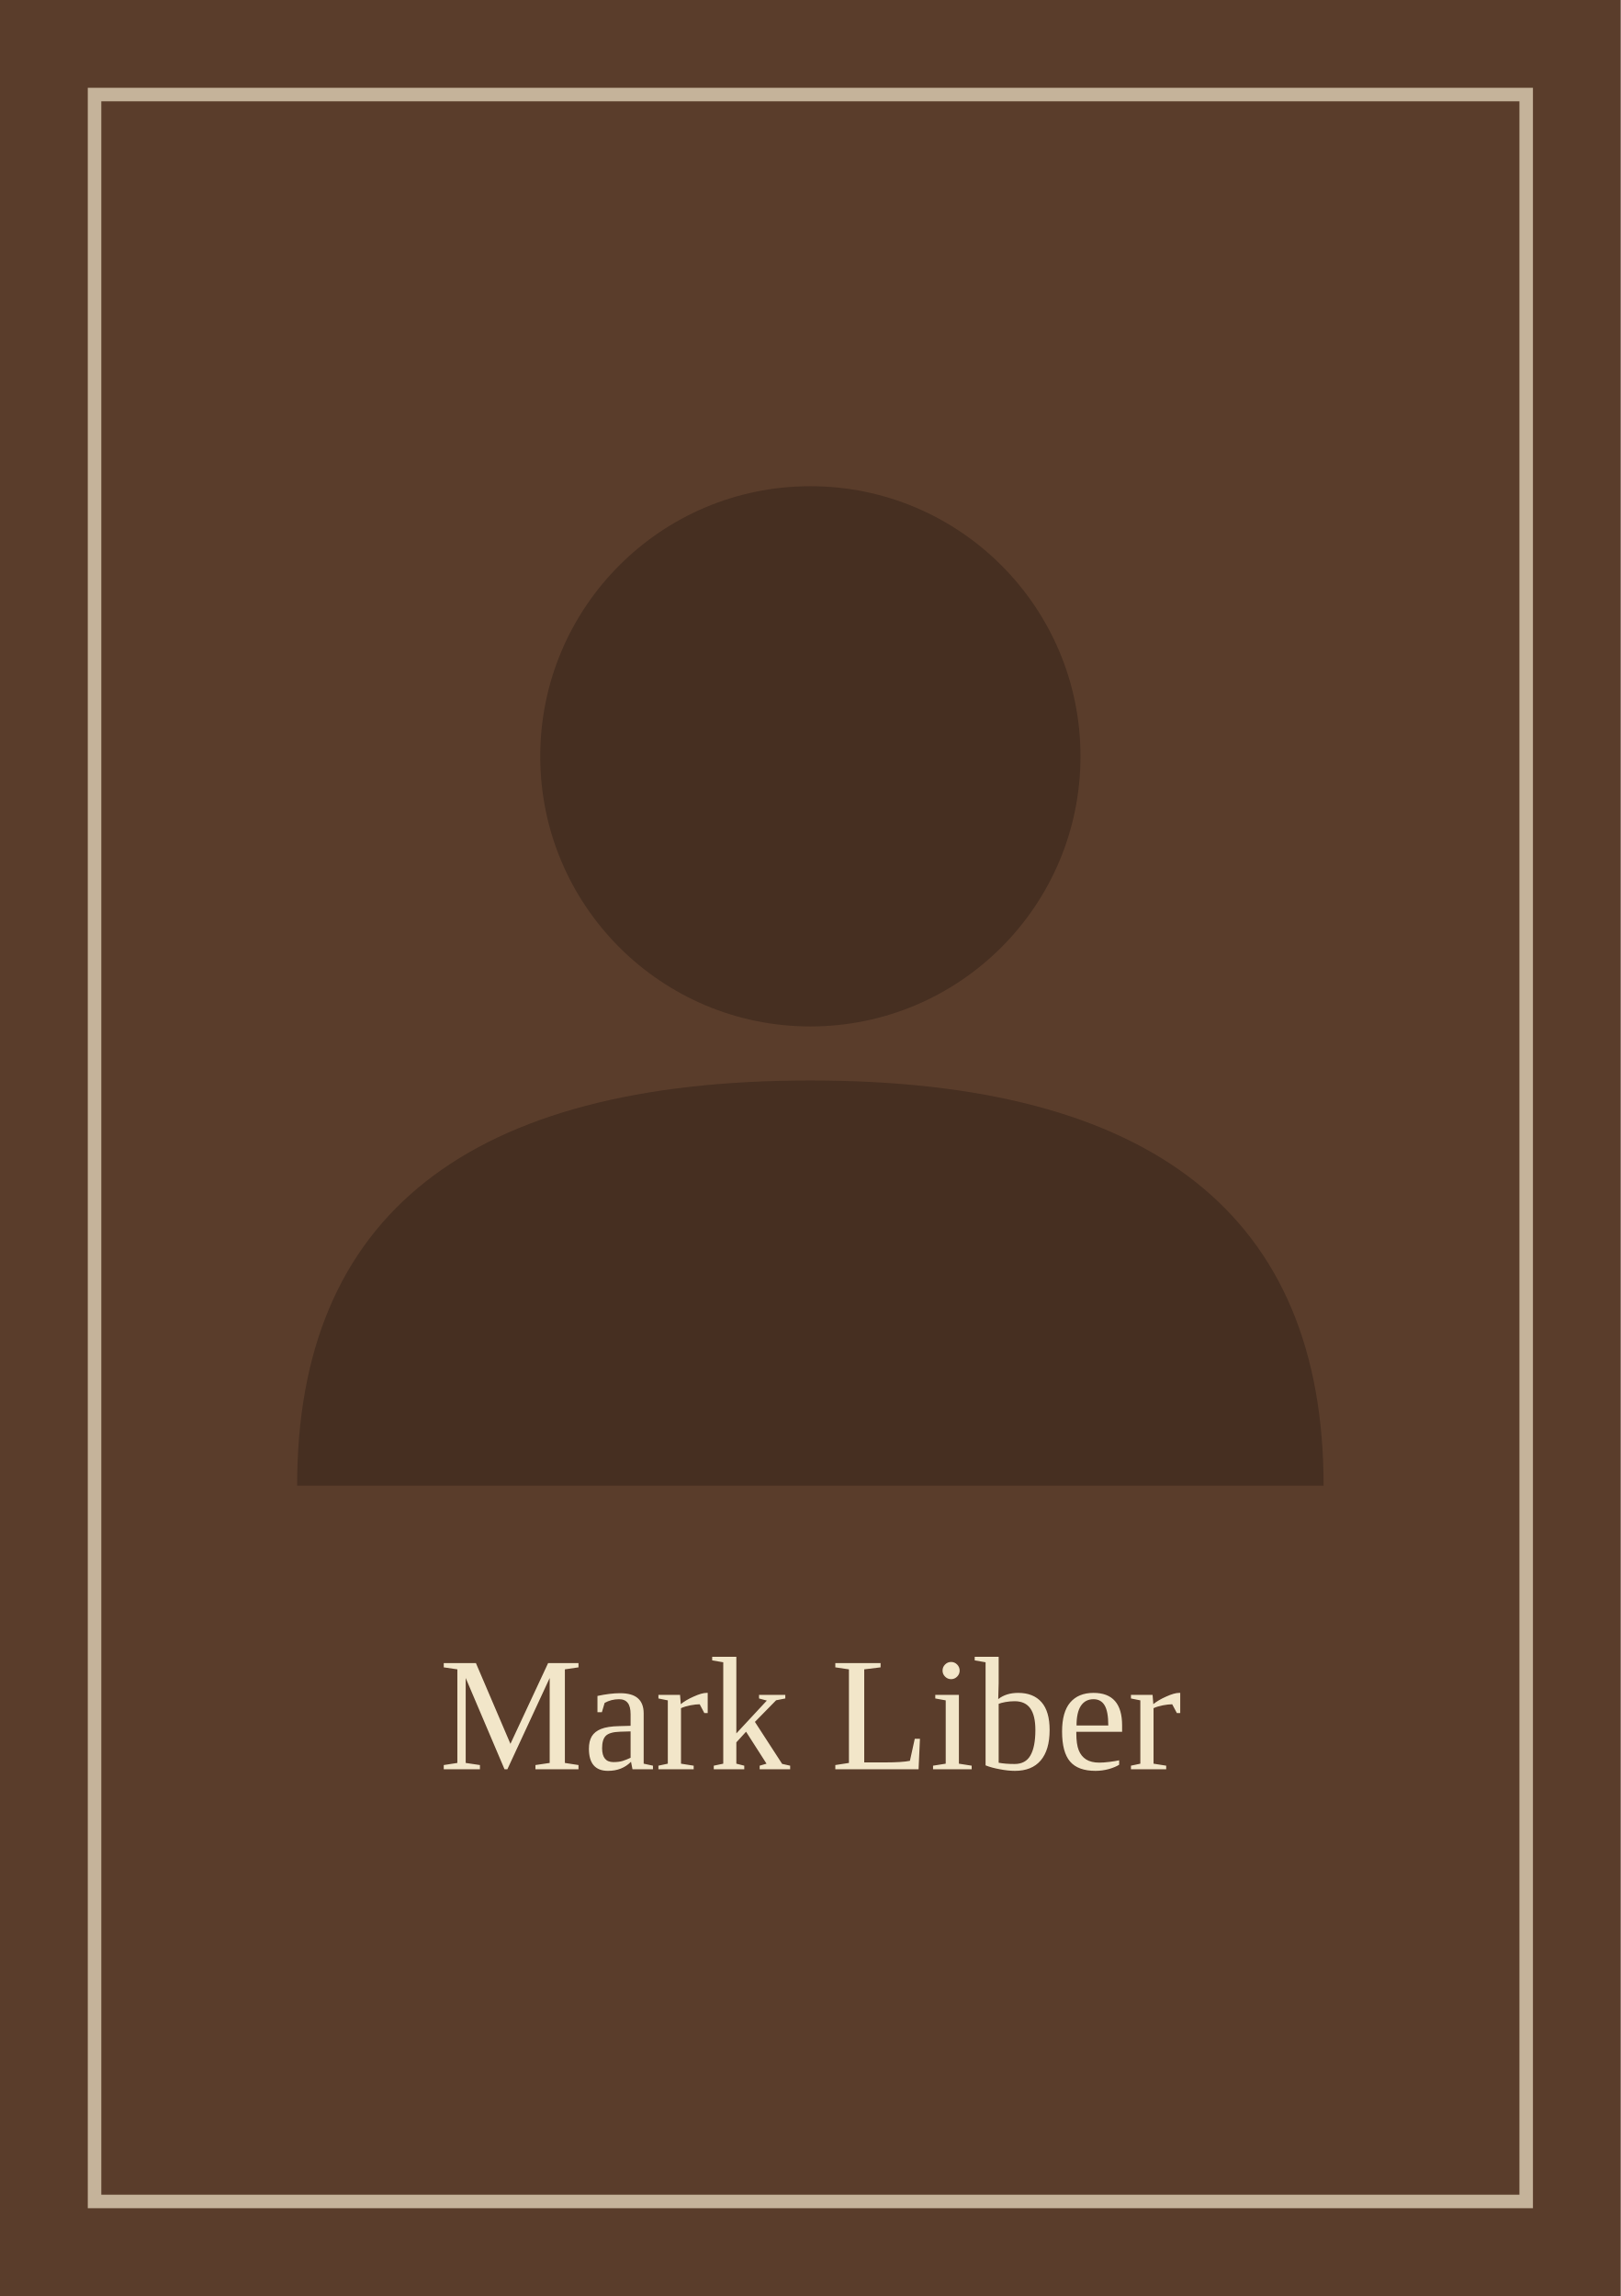
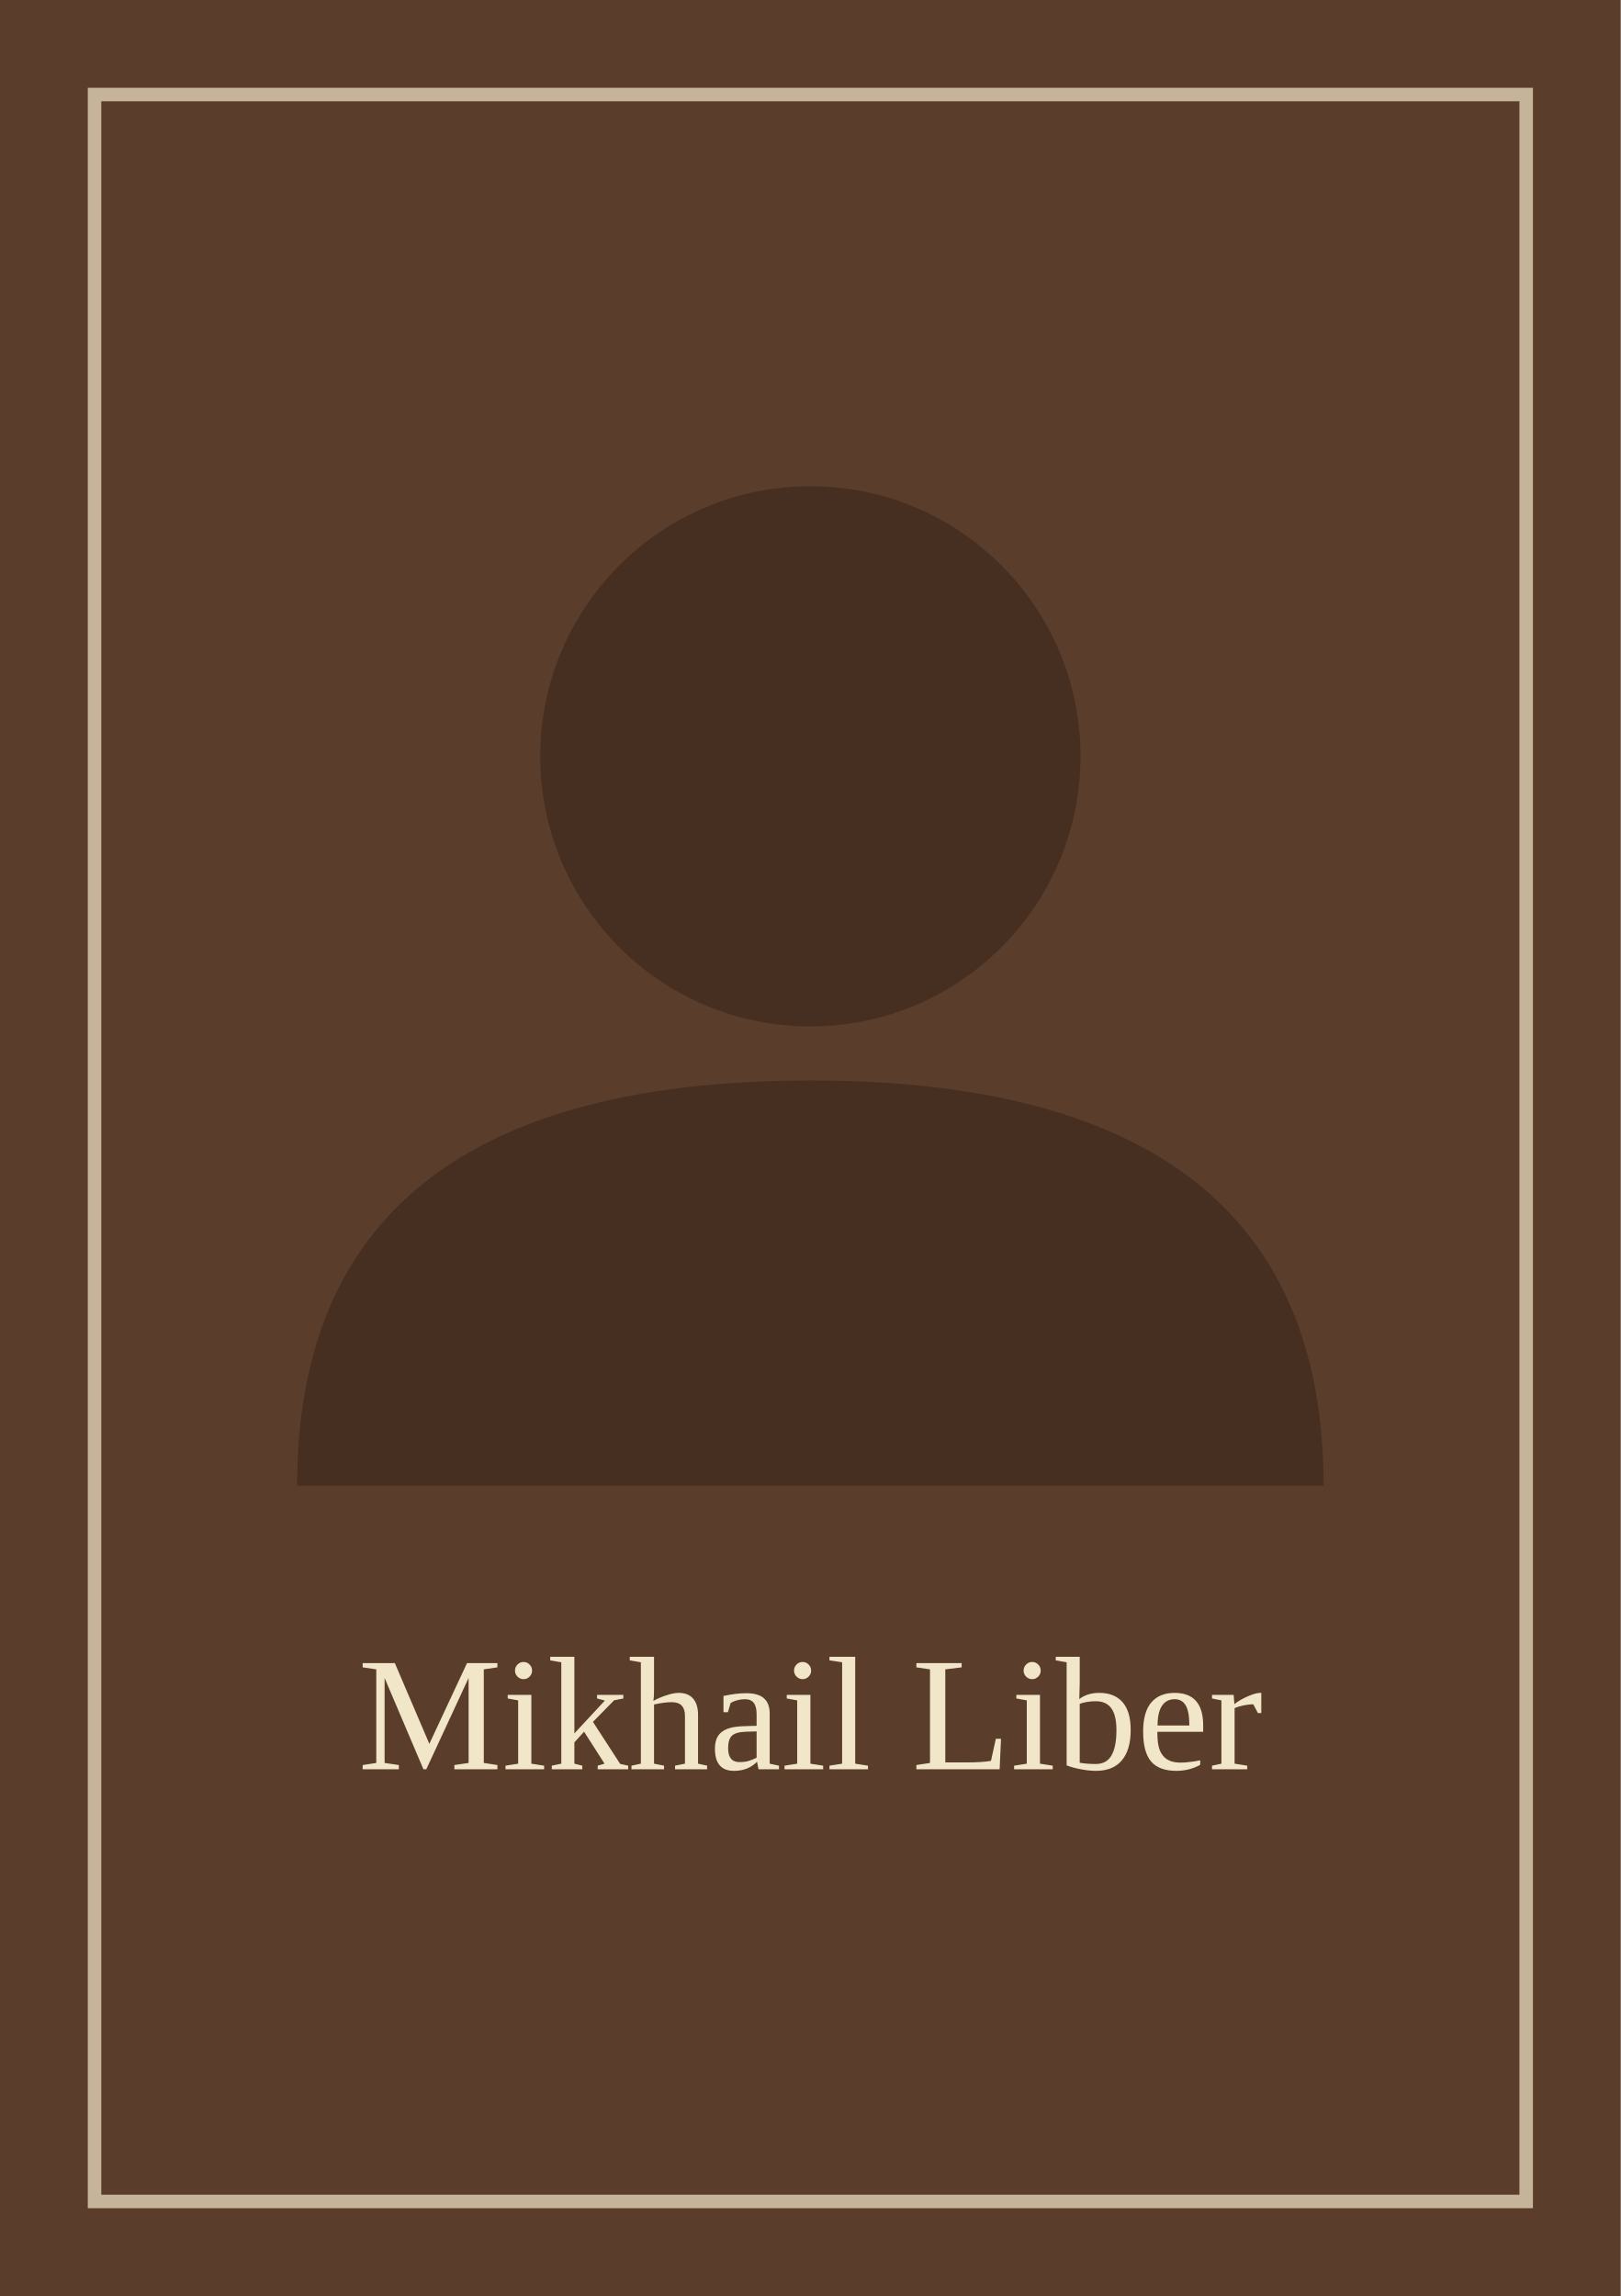
<svg xmlns="http://www.w3.org/2000/svg" width="240" height="340" viewBox="0 0 240 340">
  <rect width="240" height="340" fill="#5a3d2b" />
  <rect x="14" y="14" width="212" height="312" fill="none" stroke="#f2e6c9" stroke-width="2" opacity="0.7" />
  <circle cx="120" cy="112" r="40" fill="#462f21" />
  <path d="M44 220 Q44 160 120 160 Q196 160 196 220 Z" fill="#462f21" />
-   <text x="120" y="262" text-anchor="middle" font-family="Georgia, 'Times New Roman', serif" font-size="24" fill="#f2e6c9">Mark Liber</text>
+   <text x="120" y="262" text-anchor="middle" font-family="Georgia, 'Times New Roman', serif" font-size="24" fill="#f2e6c9">Mikhail Liber</text>
</svg>
